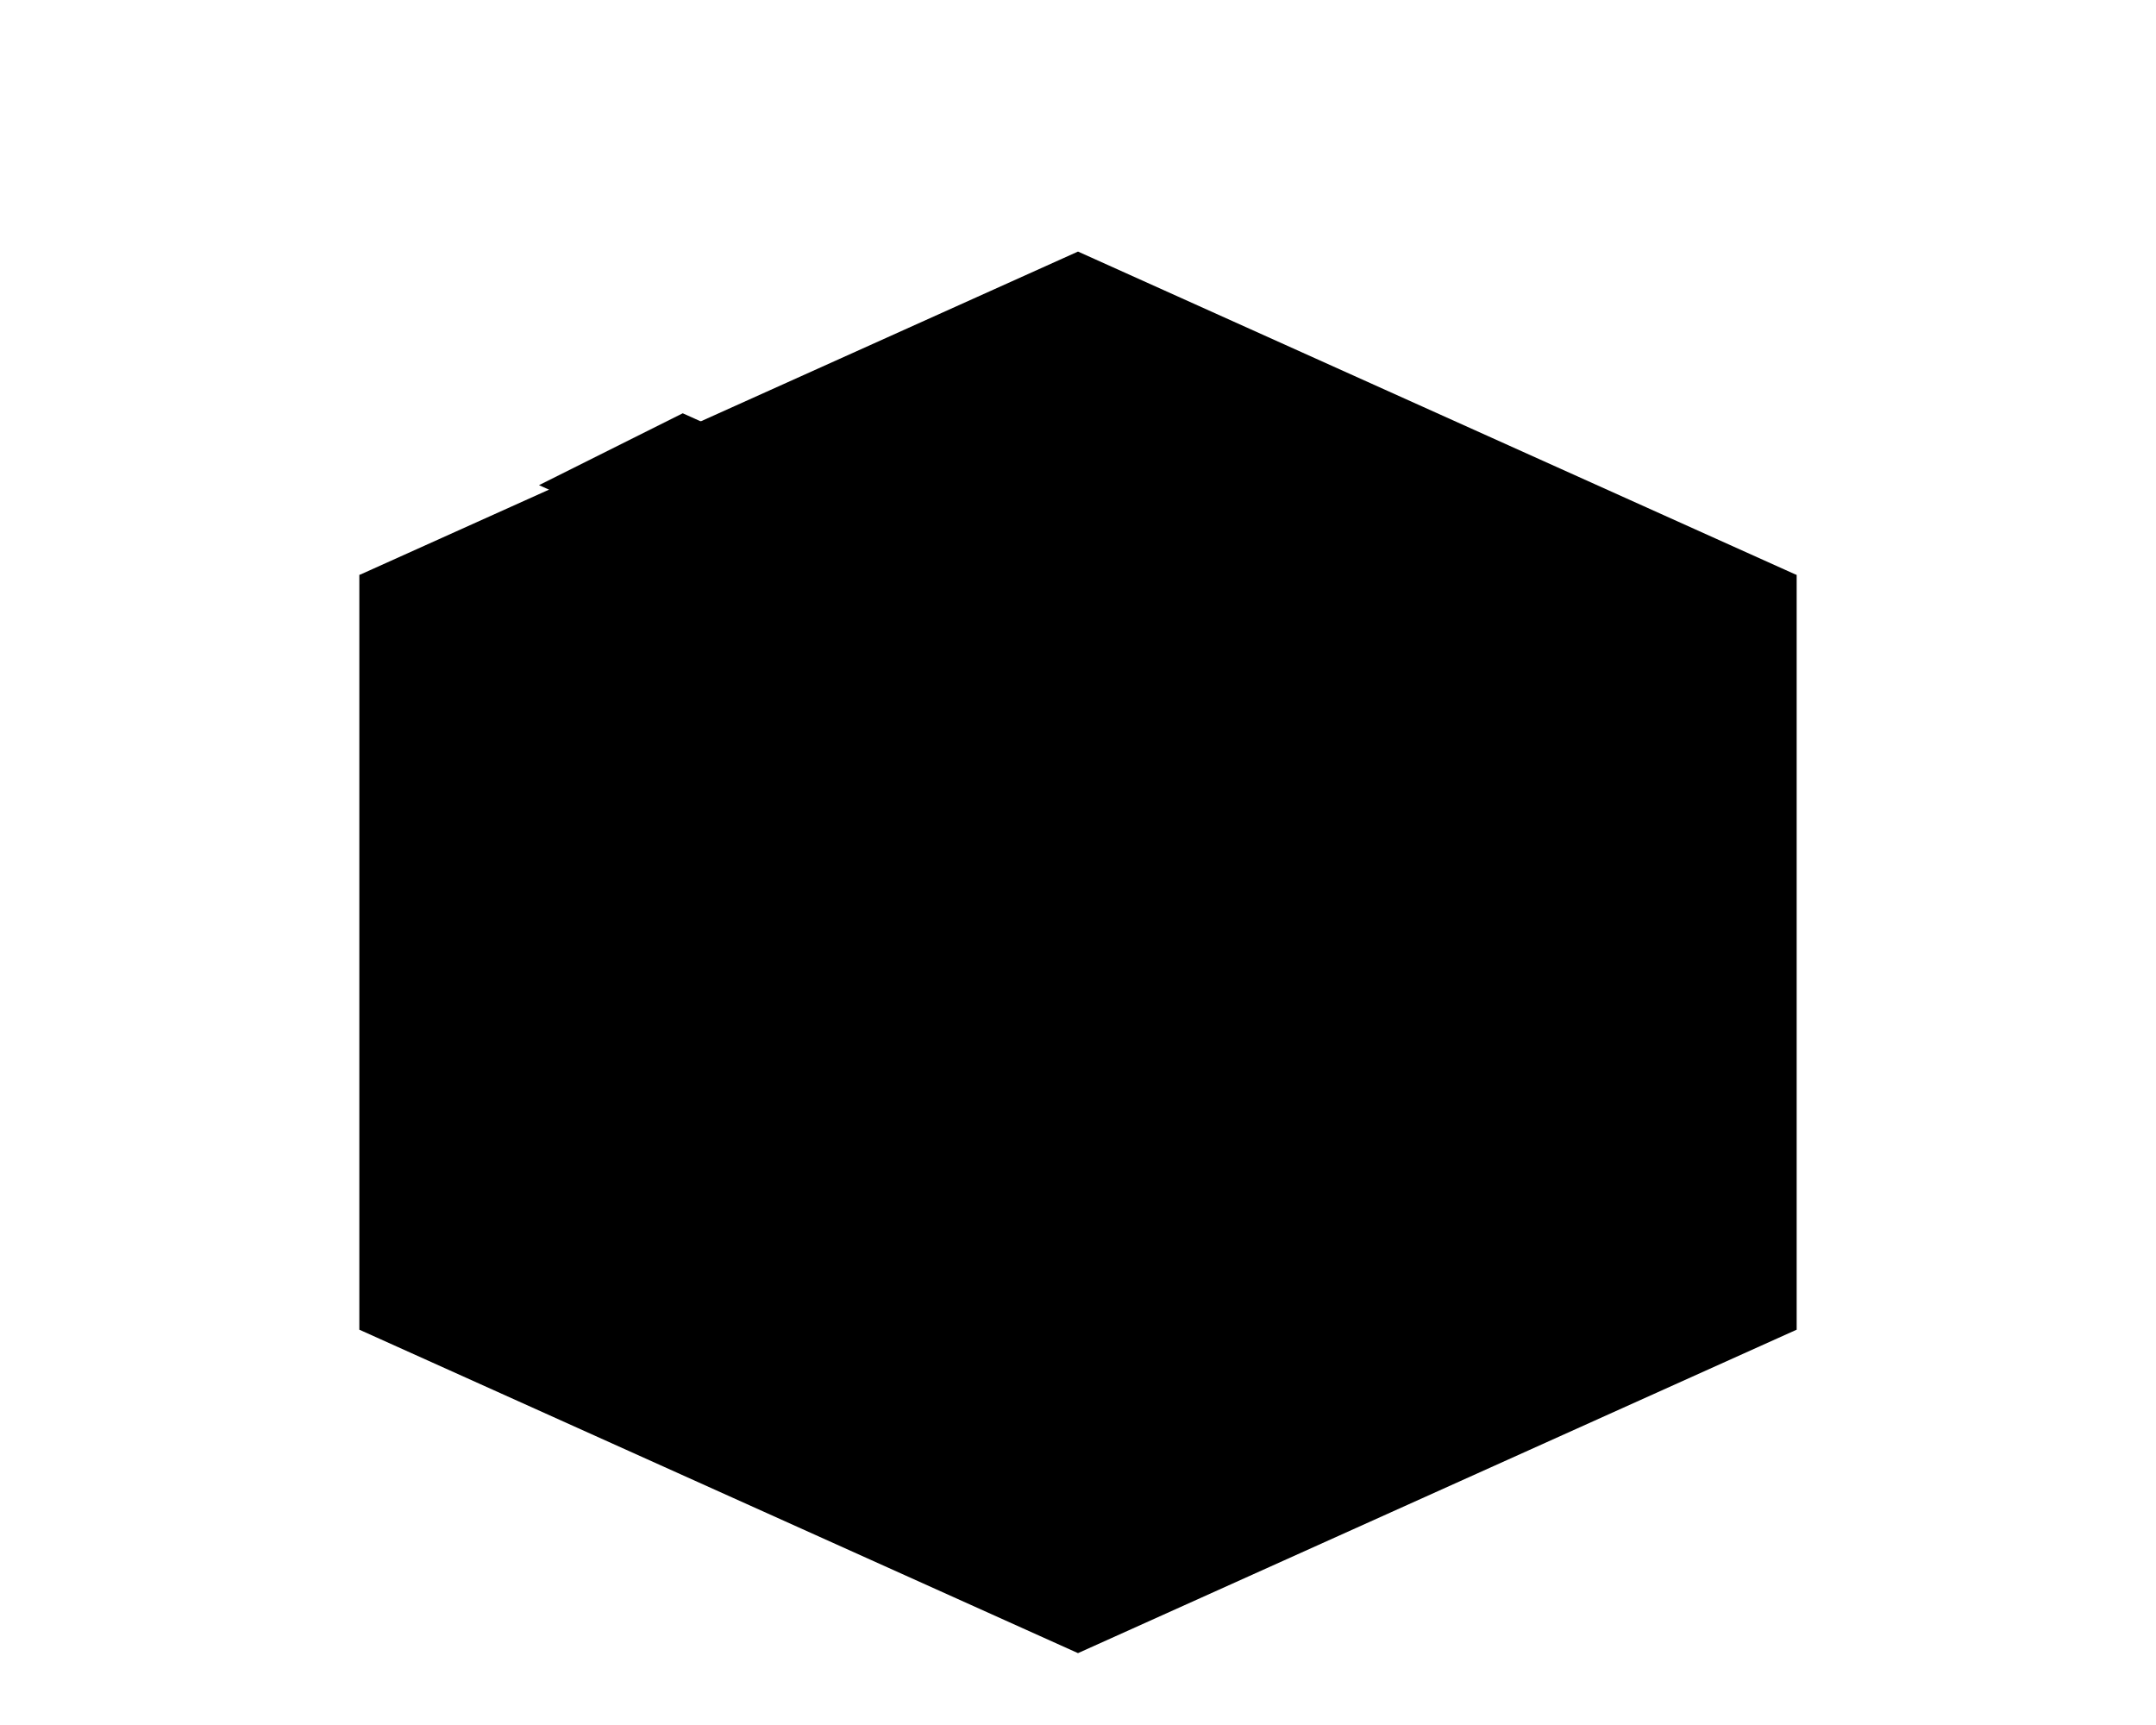
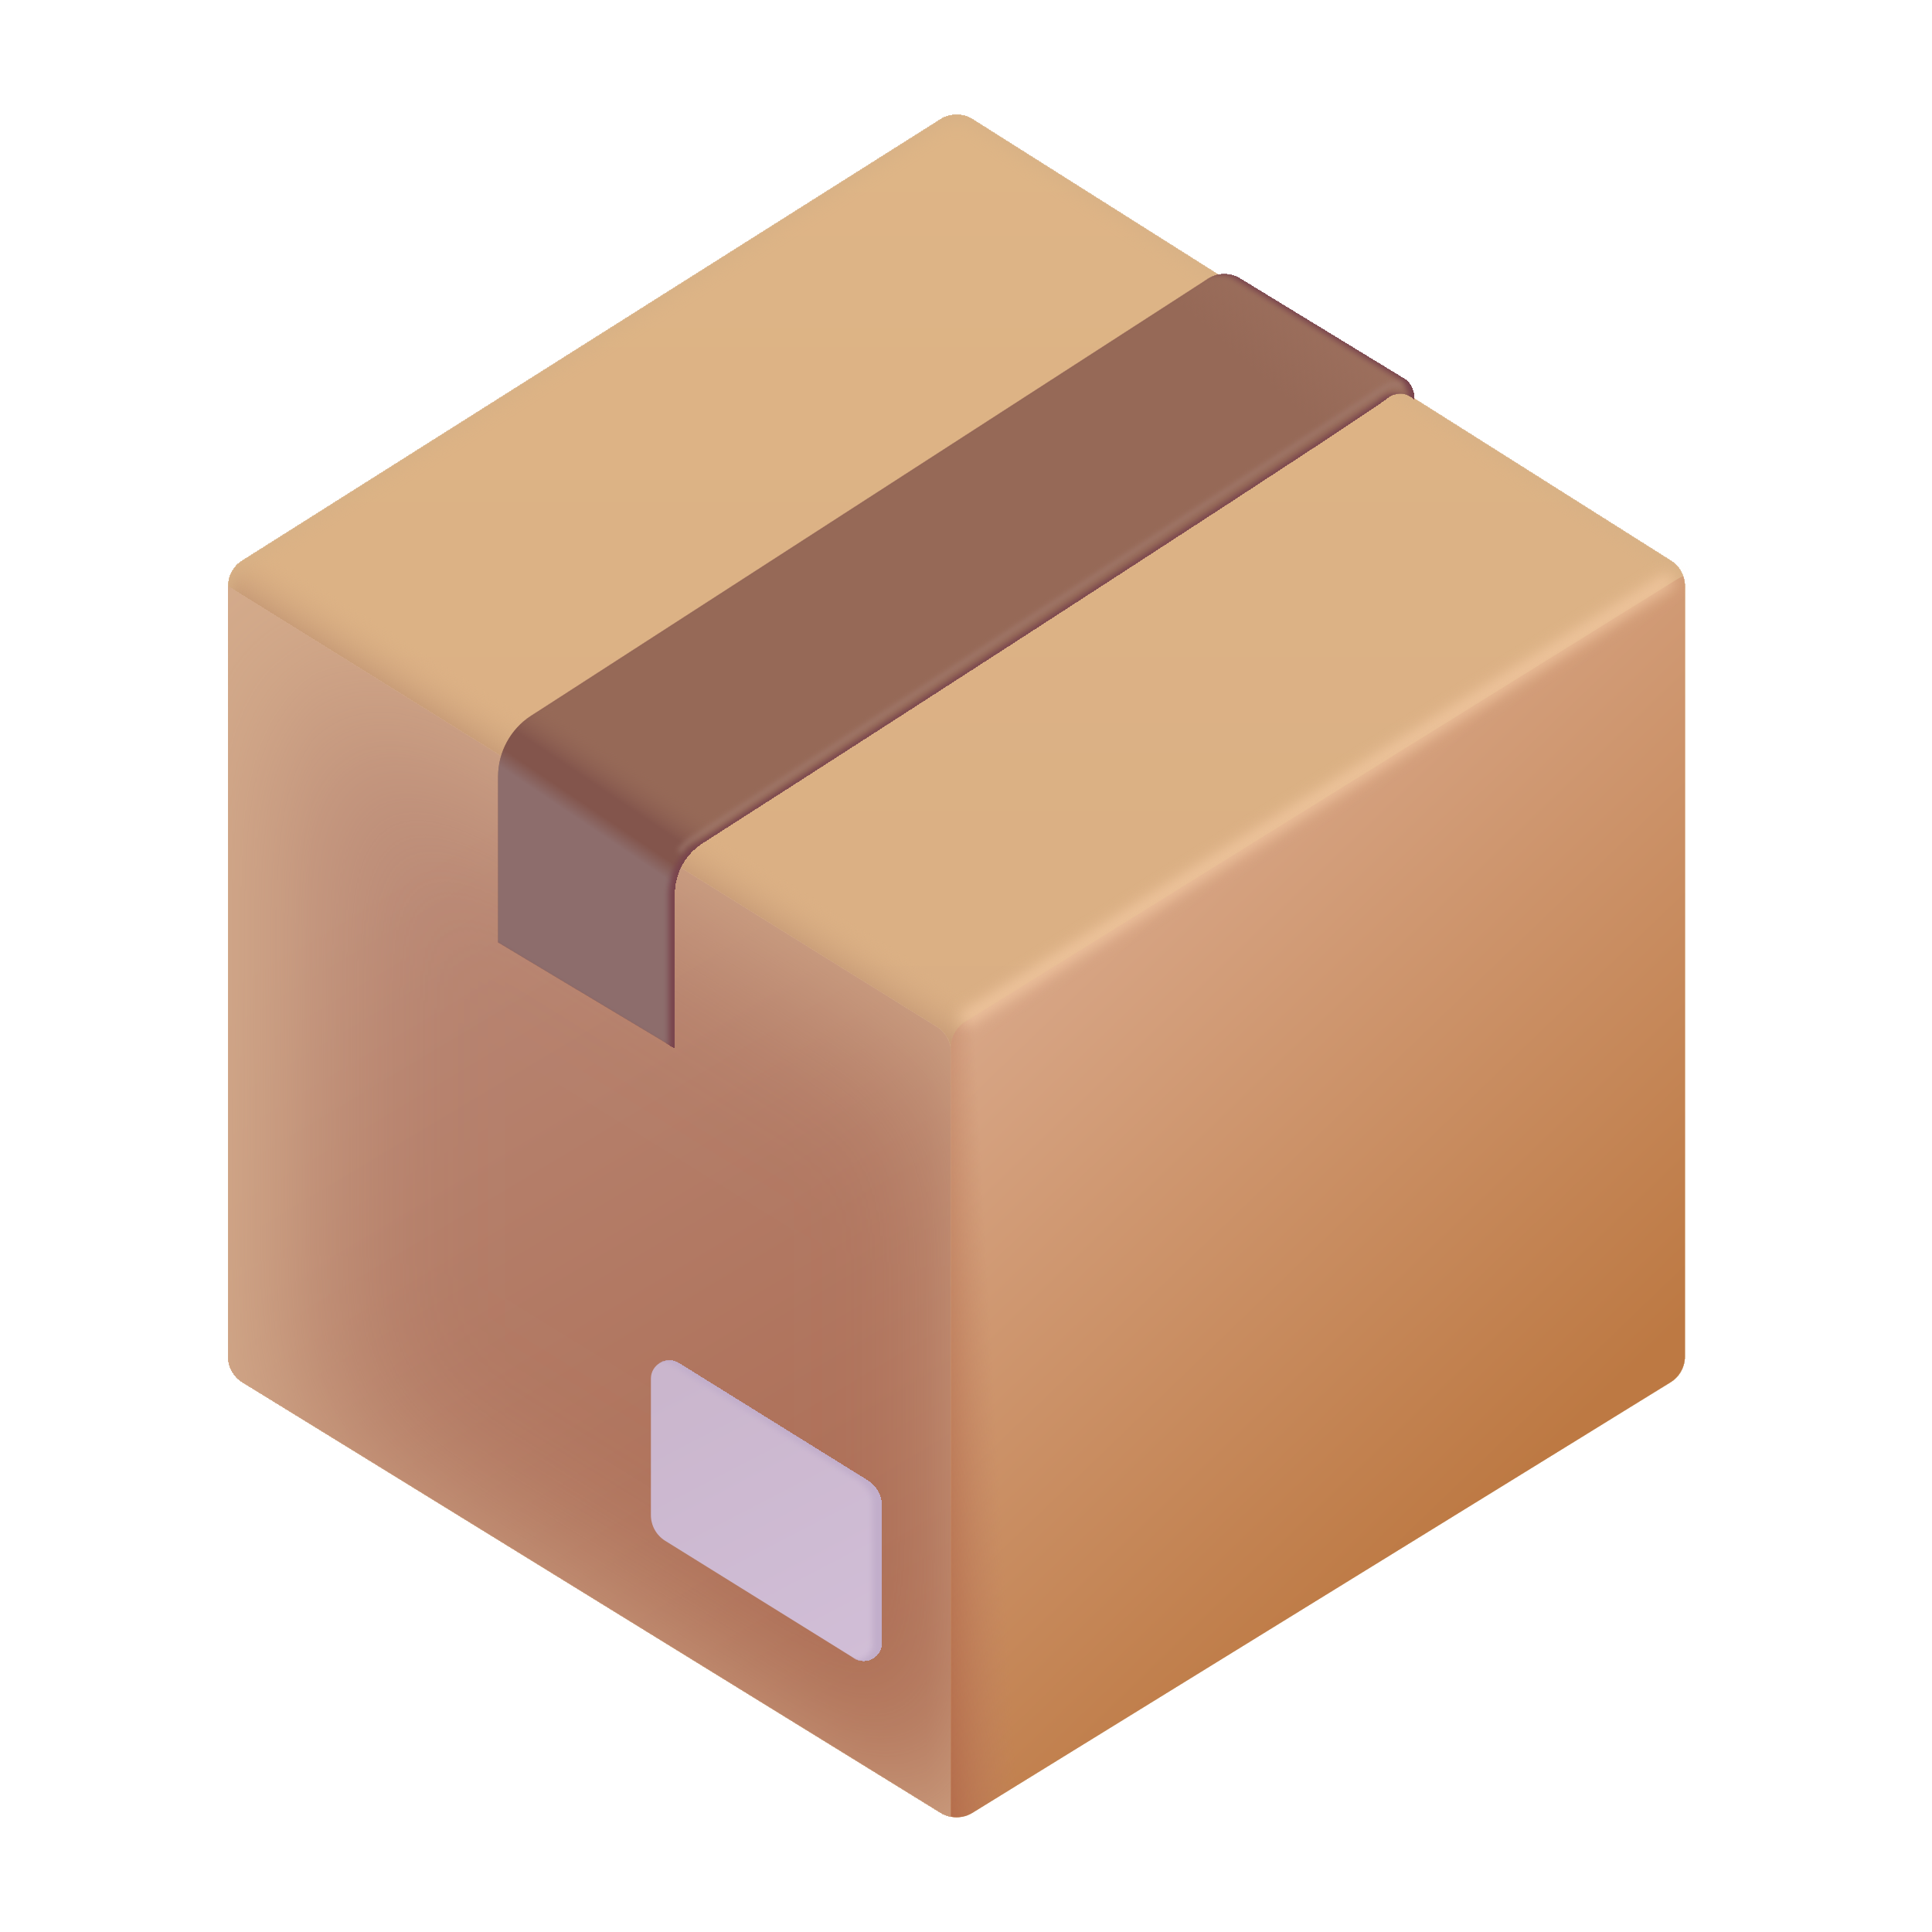
- <svg class="art" viewBox="0 0 120 96" aria-hidden="true" focusable="false">
-   <path class="s" d="M20 32l40-18 40 18v42L60 92 20 74z" />
-   <path d="M20 32l40 18 40-18M60 50v42" />
-   <path class="a" d="M38 23l40 18v12l-8-4V45L30 27z" />
+ <svg xmlns="http://www.w3.org/2000/svg" width="32" height="32" viewBox="0 0 32 32" fill="none">
+   <g filter="url(#filter0_i_18_21935)">
+     <path d="M3.781 9.711C3.781 9.539 3.869 9.38 4.014 9.288L15.577 1.979C15.74 1.876 15.948 1.876 16.111 1.979L27.673 9.288C27.818 9.38 27.906 9.539 27.906 9.711V22.469C27.906 22.642 27.816 22.803 27.669 22.894L16.106 30.024C15.945 30.123 15.742 30.123 15.581 30.024L4.019 22.894C3.871 22.803 3.781 22.642 3.781 22.469V9.711Z" fill="url(#paint0_linear_18_21935)" />
+     <path d="M3.781 9.711C3.781 9.539 3.869 9.38 4.014 9.288L15.577 1.979C15.74 1.876 15.948 1.876 16.111 1.979L27.673 9.288C27.818 9.38 27.906 9.539 27.906 9.711V22.469C27.906 22.642 27.816 22.803 27.669 22.894L16.106 30.024C15.945 30.123 15.742 30.123 15.581 30.024L4.019 22.894C3.871 22.803 3.781 22.642 3.781 22.469V9.711Z" fill="url(#paint1_linear_18_21935)" />
+   </g>
+   <g filter="url(#filter1_i_18_21935)">
+     <path d="M15.75 30.089C15.691 30.078 15.634 30.056 15.581 30.024L4.019 22.894C3.871 22.803 3.781 22.642 3.781 22.469V9.716L15.514 17.008C15.661 17.099 15.75 17.259 15.75 17.432V30.089Z" fill="url(#paint2_linear_18_21935)" />
+   </g>
+   <path d="M27.878 9.545C27.896 9.598 27.906 9.654 27.906 9.711V22.469C27.906 22.642 27.816 22.803 27.669 22.895L16.106 30.024C15.998 30.09 15.871 30.112 15.75 30.089V17.348C15.75 17.175 15.839 17.015 15.986 16.923L27.785 9.59C27.815 9.572 27.846 9.557 27.878 9.545Z" fill="url(#paint3_linear_18_21935)" />
+   <path d="M27.878 9.545C27.896 9.598 27.906 9.654 27.906 9.711V22.469C27.906 22.642 27.816 22.803 27.669 22.895L16.106 30.024C15.998 30.09 15.871 30.112 15.75 30.089V17.348C15.75 17.175 15.839 17.015 15.986 16.923L27.785 9.59C27.815 9.572 27.846 9.557 27.878 9.545Z" fill="url(#paint4_linear_18_21935)" />
+   <g filter="url(#filter2_i_18_21935)">
+     <path d="M10.781 22.834C10.781 22.599 11.04 22.456 11.24 22.58L14.366 24.523C14.512 24.614 14.602 24.775 14.602 24.948V27.208C14.602 27.444 14.343 27.587 14.143 27.463L11.017 25.52C10.87 25.428 10.781 25.268 10.781 25.095V22.834Z" fill="url(#paint5_linear_18_21935)" />
+   </g>
+   <g filter="url(#filter3_i_18_21935)">
+     <path d="M8.25 12.863V15.607L11.172 17.357V14.804C11.172 14.462 11.344 14.146 11.632 13.962C15.622 11.41 22.81 6.752 22.984 6.584C23.145 6.467 23.357 6.524 23.422 6.615C23.422 6.428 23.323 6.318 23.273 6.287L20.534 4.615C20.37 4.515 20.163 4.517 20.002 4.621L8.799 11.854C8.457 12.075 8.25 12.455 8.25 12.863Z" fill="#966957" />
+     <path d="M8.25 12.863V15.607L11.172 17.357V14.804C11.172 14.462 11.344 14.146 11.632 13.962C15.622 11.41 22.81 6.752 22.984 6.584C23.145 6.467 23.357 6.524 23.422 6.615C23.422 6.428 23.323 6.318 23.273 6.287L20.534 4.615C20.37 4.515 20.163 4.517 20.002 4.621L8.799 11.854C8.457 12.075 8.25 12.455 8.25 12.863Z" fill="url(#paint6_linear_18_21935)" />
+     <path d="M8.25 12.863V15.607L11.172 17.357V14.804C11.172 14.462 11.344 14.146 11.632 13.962C15.622 11.41 22.81 6.752 22.984 6.584C23.145 6.467 23.357 6.524 23.422 6.615C23.422 6.428 23.323 6.318 23.273 6.287L20.534 4.615C20.37 4.515 20.163 4.517 20.002 4.621L8.799 11.854C8.457 12.075 8.25 12.455 8.25 12.863Z" fill="url(#paint7_linear_18_21935)" />
+   </g>
+   <g filter="url(#filter4_f_18_21935)">
+     <path d="M23.219 6.396C23.141 6.34 23.02 6.373 22.969 6.396L11.422 13.928C11.393 13.946 11.319 14.008 11.254 14.111" stroke="#A47E73" stroke-width="0.05" />
+   </g>
+   <g filter="url(#filter5_f_18_21935)">
+     <path d="M16 16.873L27.625 9.623" stroke="#F4CAA3" stroke-width="0.2" stroke-linecap="round" />
+   </g>
+   <defs>
+     <filter id="filter0_i_18_21935" x="3.781" y="1.902" width="24.125" height="28.296" filterUnits="userSpaceOnUse" color-interpolation-filters="sRGB">
+       <feFlood flood-opacity="0" result="BackgroundImageFix" />
+       <feBlend mode="normal" in="SourceGraphic" in2="BackgroundImageFix" result="shape" />
+       <feColorMatrix in="SourceAlpha" type="matrix" values="0 0 0 0 0 0 0 0 0 0 0 0 0 0 0 0 0 0 127 0" result="hardAlpha" />
+       <feOffset dy="0.1" />
+       <feGaussianBlur stdDeviation="0.15" />
+       <feComposite in2="hardAlpha" operator="arithmetic" k2="-1" k3="1" />
+       <feColorMatrix type="matrix" values="0 0 0 0 0.843 0 0 0 0 0.694 0 0 0 0 0.525 0 0 0 1 0" />
+       <feBlend mode="normal" in2="shape" result="effect1_innerShadow_18_21935" />
+     </filter>
+     <filter id="filter1_i_18_21935" x="3.781" y="9.716" width="12.969" height="21.373" filterUnits="userSpaceOnUse" color-interpolation-filters="sRGB">
+       <feFlood flood-opacity="0" result="BackgroundImageFix" />
+       <feBlend mode="normal" in="SourceGraphic" in2="BackgroundImageFix" result="shape" />
+       <feColorMatrix in="SourceAlpha" type="matrix" values="0 0 0 0 0 0 0 0 0 0 0 0 0 0 0 0 0 0 127 0" result="hardAlpha" />
+       <feOffset dx="1" dy="1" />
+       <feGaussianBlur stdDeviation="1.5" />
+       <feComposite in2="hardAlpha" operator="arithmetic" k2="-1" k3="1" />
+       <feColorMatrix type="matrix" values="0 0 0 0 0.831 0 0 0 0 0.671 0 0 0 0 0.545 0 0 0 1 0" />
+       <feBlend mode="normal" in2="shape" result="effect1_innerShadow_18_21935" />
+     </filter>
+     <filter id="filter2_i_18_21935" x="10.681" y="22.534" width="3.92" height="4.975" filterUnits="userSpaceOnUse" color-interpolation-filters="sRGB">
+       <feFlood flood-opacity="0" result="BackgroundImageFix" />
+       <feBlend mode="normal" in="SourceGraphic" in2="BackgroundImageFix" result="shape" />
+       <feColorMatrix in="SourceAlpha" type="matrix" values="0 0 0 0 0 0 0 0 0 0 0 0 0 0 0 0 0 0 127 0" result="hardAlpha" />
+       <feOffset dx="-0.15" />
+       <feGaussianBlur stdDeviation="0.05" />
+       <feComposite in2="hardAlpha" operator="arithmetic" k2="-1" k3="1" />
+       <feColorMatrix type="matrix" values="0 0 0 0 0.76 0 0 0 0 0.683 0 0 0 0 0.795 0 0 0 1 0" />
+       <feBlend mode="normal" in2="shape" result="effect1_innerShadow_18_21935" />
+     </filter>
+     <filter id="filter3_i_18_21935" x="8.15" y="4.541" width="15.272" height="12.816" filterUnits="userSpaceOnUse" color-interpolation-filters="sRGB">
+       <feFlood flood-opacity="0" result="BackgroundImageFix" />
+       <feBlend mode="normal" in="SourceGraphic" in2="BackgroundImageFix" result="shape" />
+       <feColorMatrix in="SourceAlpha" type="matrix" values="0 0 0 0 0 0 0 0 0 0 0 0 0 0 0 0 0 0 127 0" result="hardAlpha" />
+       <feOffset dx="-0.1" />
+       <feGaussianBlur stdDeviation="0.05" />
+       <feComposite in2="hardAlpha" operator="arithmetic" k2="-1" k3="1" />
+       <feColorMatrix type="matrix" values="0 0 0 0 0.475 0 0 0 0 0.267 0 0 0 0 0.302 0 0 0 1 0" />
+       <feBlend mode="normal" in2="shape" result="effect1_innerShadow_18_21935" />
+     </filter>
+     <filter id="filter4_f_18_21935" x="11.133" y="6.24" width="12.2" height="7.984" filterUnits="userSpaceOnUse" color-interpolation-filters="sRGB">
+       <feFlood flood-opacity="0" result="BackgroundImageFix" />
+       <feBlend mode="normal" in="SourceGraphic" in2="BackgroundImageFix" result="shape" />
+       <feGaussianBlur stdDeviation="0.05" result="effect1_foregroundBlur_18_21935" />
+     </filter>
+     <filter id="filter5_f_18_21935" x="15.65" y="9.273" width="12.325" height="7.95" filterUnits="userSpaceOnUse" color-interpolation-filters="sRGB">
+       <feFlood flood-opacity="0" result="BackgroundImageFix" />
+       <feBlend mode="normal" in="SourceGraphic" in2="BackgroundImageFix" result="shape" />
+       <feGaussianBlur stdDeviation="0.125" result="effect1_foregroundBlur_18_21935" />
+     </filter>
+     <linearGradient id="paint0_linear_18_21935" x1="15.844" y1="1.902" x2="15.844" y2="30.098" gradientUnits="userSpaceOnUse">
+       <stop stop-color="#DEB586" />
+       <stop offset="1" stop-color="#D7AA82" />
+     </linearGradient>
+     <linearGradient id="paint1_linear_18_21935" x1="10.625" y1="14.076" x2="11.078" y2="13.357" gradientUnits="userSpaceOnUse">
+       <stop offset="0.066" stop-color="#C99D78" />
+       <stop offset="1" stop-color="#DCB185" stop-opacity="0" />
+     </linearGradient>
+     <linearGradient id="paint2_linear_18_21935" x1="5.376" y1="15.169" x2="13.866" y2="29.372" gradientUnits="userSpaceOnUse">
+       <stop stop-color="#B98875" />
+       <stop offset="1" stop-color="#AA684F" />
+     </linearGradient>
+     <linearGradient id="paint3_linear_18_21935" x1="16.594" y1="16.748" x2="24.594" y2="25.061" gradientUnits="userSpaceOnUse">
+       <stop stop-color="#D7A585" />
+       <stop offset="1" stop-color="#BD7943" />
+     </linearGradient>
+     <linearGradient id="paint4_linear_18_21935" x1="15.425" y1="25.213" x2="16.583" y2="25.149" gradientUnits="userSpaceOnUse">
+       <stop stop-color="#B46C4B" />
+       <stop offset="1" stop-color="#BD7E61" stop-opacity="0" />
+     </linearGradient>
+     <linearGradient id="paint5_linear_18_21935" x1="11.341" y1="22.744" x2="13.961" y2="27.793" gradientUnits="userSpaceOnUse">
+       <stop stop-color="#CAB6CD" />
+       <stop offset="1" stop-color="#D1BED7" />
+     </linearGradient>
+     <linearGradient id="paint6_linear_18_21935" x1="8.812" y1="15.857" x2="10.812" y2="12.889" gradientUnits="userSpaceOnUse">
+       <stop offset="0.649" stop-color="#8D6D6C" />
+       <stop offset="0.726" stop-color="#83554C" />
+       <stop offset="0.825" stop-color="#83554C" />
+       <stop offset="1" stop-color="#976A58" stop-opacity="0" />
+     </linearGradient>
+     <linearGradient id="paint7_linear_18_21935" x1="22.656" y1="5.779" x2="21.656" y2="6.904" gradientUnits="userSpaceOnUse">
+       <stop stop-color="#9C6F5D" />
+       <stop offset="1" stop-color="#9C6F5D" stop-opacity="0" />
+     </linearGradient>
+   </defs>
</svg>
